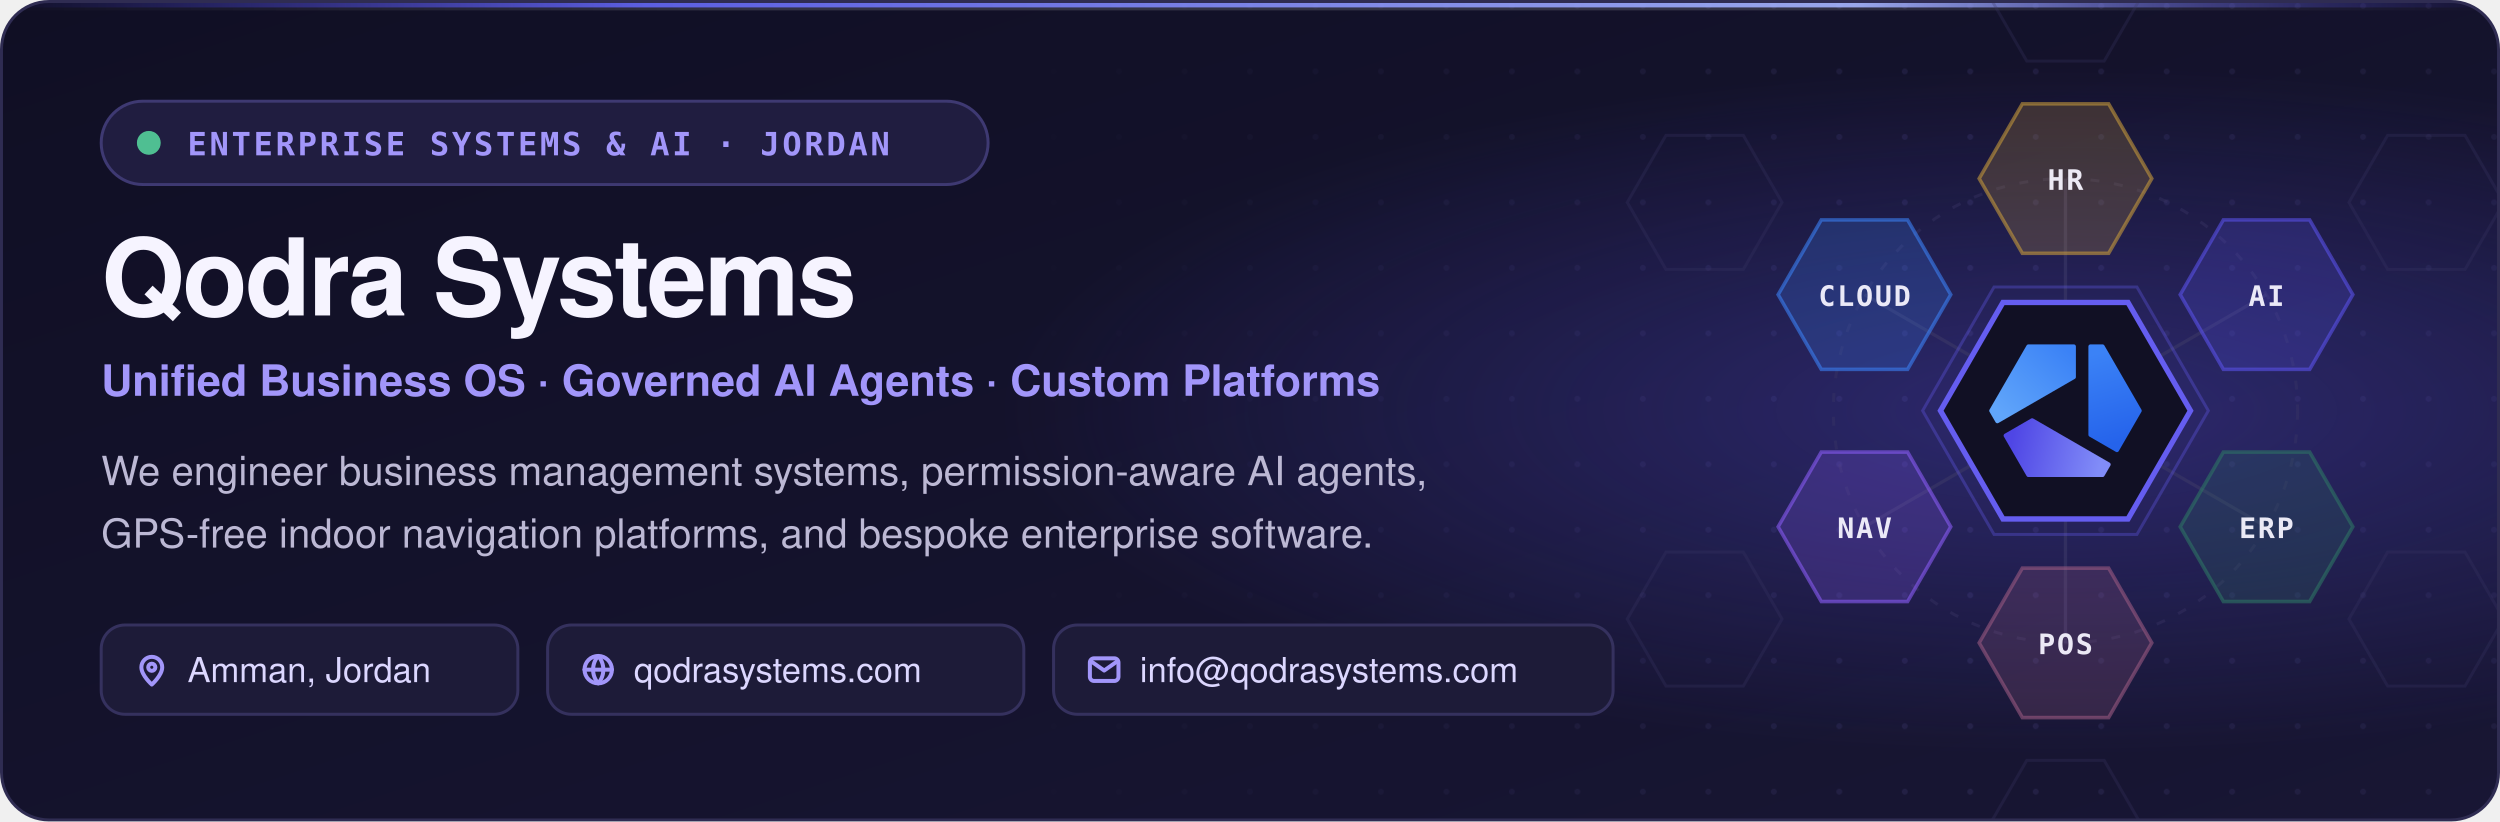
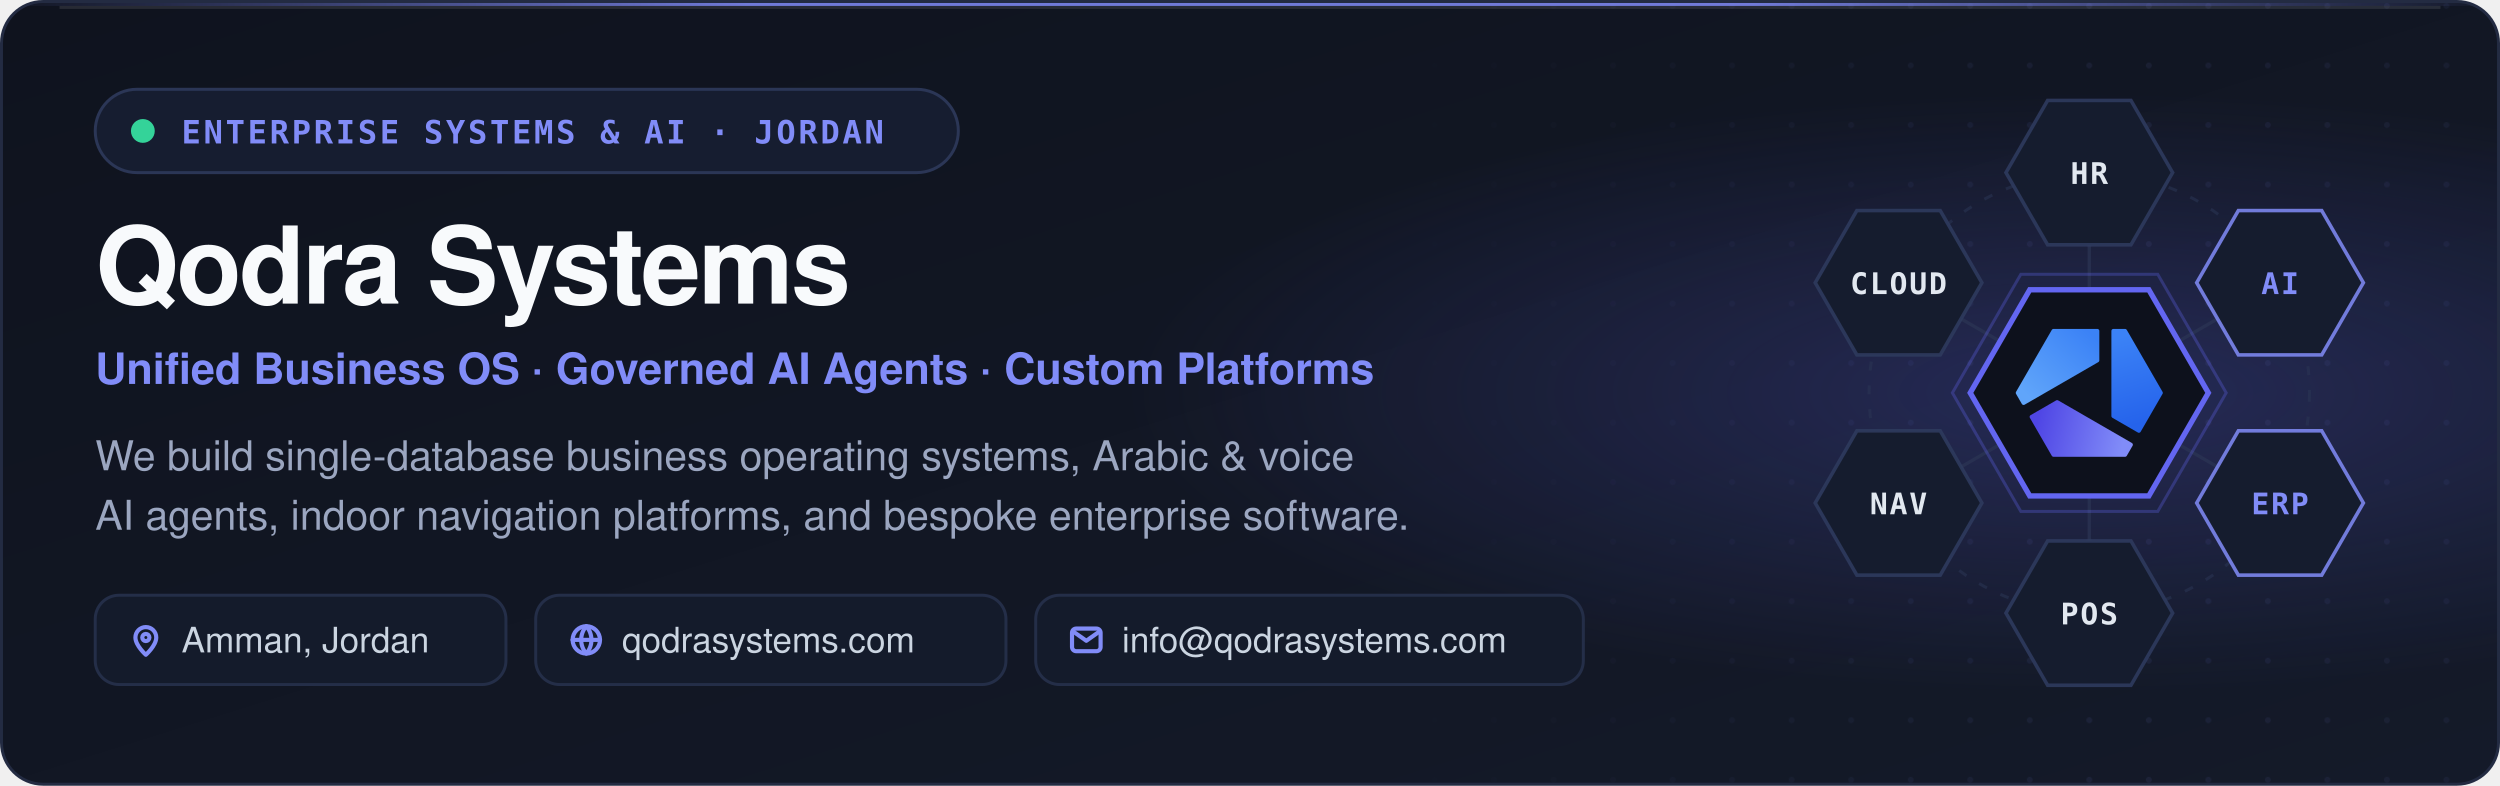
- <svg xmlns="http://www.w3.org/2000/svg" width="840" height="276" viewBox="0 0 840 276" role="img" aria-label="Qodra Systems — Enterprise Operating Systems, AI Agents and Custom Software">
+ <svg xmlns="http://www.w3.org/2000/svg" width="840" height="264" viewBox="0 0 840 264" role="img" aria-label="Qodra Systems — Enterprise Operating Systems, AI Agents, and Custom Software">
  <defs>
    <style>
      .beacon-ring {
        transform-box: fill-box;
        transform-origin: center;
-         animation: beacon 2.8s cubic-bezier(0.2, 0.7, 0.3, 1) infinite;
+         animation: beacon 3s cubic-bezier(0.2, 0.7, 0.3, 1) infinite;
      }
-       .core-glow { animation: breathe 4.6s ease-in-out infinite; }
      @keyframes beacon {
-         0% { transform: scale(1); opacity: 0.72; }
-         70% { transform: scale(2.4); opacity: 0; }
+         0% { transform: scale(1); opacity: 0.7; }
+         72% { transform: scale(2.4); opacity: 0; }
        100% { transform: scale(2.4); opacity: 0; }
      }
-       @keyframes breathe {
-         0%, 100% { opacity: 0.78; }
-         50% { opacity: 1; }
-       }
-       @media (prefers-reduced-motion: reduce) { .beacon-ring, .core-glow { animation: none !important; } }
+       @media (prefers-reduced-motion: reduce) { .beacon-ring { animation: none !important; } }
    </style>
    <linearGradient id="obg_dark" x1="0%" y1="0%" x2="100%" y2="100%">
-       <stop offset="0%" stop-color="#100F24" />
-       <stop offset="100%" stop-color="#181634" />
+       <stop offset="0%" stop-color="#0F131E" />
+       <stop offset="100%" stop-color="#141A29" />
    </linearGradient>
-     <radialGradient id="oglow_dark" cx="82%" cy="50%" r="42%">
-       <stop offset="0%" stop-color="#5A52EA" stop-opacity="0.34" />
-       <stop offset="100%" stop-color="#5A52EA" stop-opacity="0" />
+     <radialGradient id="oglow_dark" cx="83%" cy="50%" r="38%">
+       <stop offset="0%" stop-color="#6366F1" stop-opacity="0.24" />
+       <stop offset="100%" stop-color="#6366F1" stop-opacity="0" />
    </radialGradient>
-     <linearGradient id="osheen_dark" x1="0%" y1="0%" x2="100%" y2="0%">
-       <stop offset="0%" stop-color="#FFFFFF" stop-opacity="0" />
-       <stop offset="30%" stop-color="#FFFFFF" stop-opacity="0.14" />
-       <stop offset="70%" stop-color="#FFFFFF" stop-opacity="0.14" />
-       <stop offset="100%" stop-color="#FFFFFF" stop-opacity="0" />
+     <linearGradient id="otop_dark" x1="0%" y1="0%" x2="100%" y2="0%">
+       <stop offset="0%" stop-color="#818CF8" stop-opacity="0" />
+       <stop offset="30%" stop-color="#818CF8" stop-opacity="0.85" />
+       <stop offset="70%" stop-color="#818CF8" stop-opacity="0.85" />
+       <stop offset="100%" stop-color="#818CF8" stop-opacity="0" />
    </linearGradient>
-     <linearGradient id="otop_dark" x1="0%" y1="0%" x2="100%" y2="0%">
-       <stop offset="0%" stop-color="#4F46E5" stop-opacity="0" />
-       <stop offset="26%" stop-color="#6366F1" stop-opacity="0.92" />
-       <stop offset="74%" stop-color="#A5B4FC" stop-opacity="0.92" />
-       <stop offset="100%" stop-color="#4F46E5" stop-opacity="0" />
-     </linearGradient>
-     <pattern id="odots_dark" x="0" y="0" width="22" height="22" patternUnits="userSpaceOnUse">
-       <circle cx="2" cy="2" r="1" fill="#9A8DF8" fill-opacity="0.10" />
+     <pattern id="odots_dark" x="0" y="0" width="20" height="20" patternUnits="userSpaceOnUse">
+       <circle cx="2" cy="2" r="1" fill="#818CF8" fill-opacity="0.08" />
    </pattern>
    <linearGradient id="odfade_dark" x1="0%" y1="0%" x2="100%" y2="0%">
-       <stop offset="40%" stop-color="#FFFFFF" stop-opacity="0" />
-       <stop offset="78%" stop-color="#FFFFFF" stop-opacity="1" />
-       <stop offset="100%" stop-color="#FFFFFF" stop-opacity="0.6" />
+       <stop offset="56%" stop-color="#FFFFFF" stop-opacity="0" />
+       <stop offset="84%" stop-color="#FFFFFF" stop-opacity="1" />
+       <stop offset="100%" stop-color="#FFFFFF" stop-opacity="0.7" />
    </linearGradient>
    <mask id="odmask_dark">
-       <rect width="840" height="276" fill="url(#odfade_dark)" />
+       <rect width="840" height="264" fill="url(#odfade_dark)" />
    </mask>
    <clipPath id="oclip_dark">
-       <rect x="0.5" y="0.5" width="839" height="275" rx="16" />
+       <rect x="0.5" y="0.5" width="839" height="263" rx="14" />
    </clipPath>
-     <linearGradient id="org_hero_dark_b0" gradientUnits="userSpaceOnUse" x1="69.92" y1="-136.42" x2="134.28" y2="73.96">
+     <linearGradient id="oh_dark_b0" gradientUnits="userSpaceOnUse" x1="69.92" y1="-136.42" x2="134.28" y2="73.96">
      <stop offset="0" stop-color="#3B82F6" />
      <stop offset="1" stop-color="#2563EB" />
    </linearGradient>
-     <linearGradient id="org_hero_dark_b1" gradientUnits="userSpaceOnUse" x1="83.19" y1="128.76" x2="-131.19" y2="79.31">
+     <linearGradient id="oh_dark_b1" gradientUnits="userSpaceOnUse" x1="83.19" y1="128.76" x2="-131.19" y2="79.31">
      <stop offset="0" stop-color="#818CF8" />
      <stop offset="1" stop-color="#4F46E5" />
    </linearGradient>
-     <linearGradient id="org_hero_dark_b2" gradientUnits="userSpaceOnUse" x1="-153.11" y1="7.66" x2="-3.09" y2="-153.27">
+     <linearGradient id="oh_dark_b2" gradientUnits="userSpaceOnUse" x1="-153.11" y1="7.66" x2="-3.09" y2="-153.27">
      <stop offset="0" stop-color="#60A5FA" />
      <stop offset="1" stop-color="#3B82F6" />
    </linearGradient>
  </defs>
  <g clip-path="url(#oclip_dark)">
-     <rect width="840" height="276" fill="url(#obg_dark)" />
-     <rect width="840" height="276" fill="url(#odots_dark)" mask="url(#odmask_dark)" />
-     <rect width="840" height="276" fill="url(#oglow_dark)" class="core-glow" />
-     <rect x="0" y="0" width="840" height="2.5" fill="url(#otop_dark)" />
-     <rect x="0" y="2.5" width="840" height="1" fill="url(#osheen_dark)" />
-     <circle cx="694" cy="138" r="78" fill="none" stroke="#3A3666" stroke-opacity="0.40" stroke-width="1" stroke-dasharray="3 5" />
-     <polygon points="841.24,208.00 828.24,230.52 802.24,230.52 789.24,208.00 802.24,185.48 828.24,185.48" fill="none" stroke="#3A3666" stroke-opacity="0.28" stroke-width="1" />
-     <polygon points="720.00,278.00 707.00,300.52 681.00,300.52 668.00,278.00 681.00,255.48 707.00,255.48" fill="none" stroke="#3A3666" stroke-opacity="0.28" stroke-width="1" />
-     <polygon points="598.76,208.00 585.76,230.52 559.76,230.52 546.76,208.00 559.76,185.48 585.76,185.48" fill="none" stroke="#3A3666" stroke-opacity="0.28" stroke-width="1" />
-     <polygon points="598.76,68.00 585.76,90.52 559.76,90.52 546.76,68.00 559.76,45.48 585.76,45.48" fill="none" stroke="#3A3666" stroke-opacity="0.28" stroke-width="1" />
-     <polygon points="720.00,-2.00 707.00,20.52 681.00,20.52 668.00,-2.00 681.00,-24.52 707.00,-24.52" fill="none" stroke="#3A3666" stroke-opacity="0.28" stroke-width="1" />
-     <polygon points="841.24,68.00 828.24,90.52 802.24,90.52 789.24,68.00 802.24,45.48 828.24,45.48" fill="none" stroke="#3A3666" stroke-opacity="0.28" stroke-width="1" />
-     <line x1="694.0" y1="138.0" x2="761.5" y2="99.0" stroke="#3A3666" stroke-opacity="0.65" stroke-width="1.1" />
-     <circle r="2.2" fill="#A5B4FC" opacity="0">
-       <animateMotion dur="3.6s" begin="0s" repeatCount="indefinite" path="M 732.1 116.0 L 735.6 114.0" />
-       <animate attributeName="opacity" values="0;0.95;0.95;0" keyTimes="0;0.18;0.82;1" dur="3.6s" begin="0s" repeatCount="indefinite" />
-     </circle>
-     <polygon points="790.55,99.00 776.05,124.11 747.05,124.11 732.55,99.00 747.05,73.89 776.05,73.89" fill="#5A52EA" fill-opacity="0.22" stroke="#5A52EA" stroke-opacity="0.58" stroke-width="1.2" />
-     <text x="761.5" y="102.8" text-anchor="middle" font-family="ui-monospace, SFMono-Regular, 'SF Mono', Menlo, Consolas, monospace" font-size="9.5" font-weight="700" letter-spacing="0.6" fill="#F6F4FF" fill-opacity="0.94">AI</text>
-     <line x1="694.0" y1="138.0" x2="761.5" y2="177.0" stroke="#3A3666" stroke-opacity="0.65" stroke-width="1.1" />
-     <circle r="2.2" fill="#A5B4FC" opacity="0">
-       <animateMotion dur="4.2s" begin="0.7s" repeatCount="indefinite" path="M 732.1 160.0 L 735.6 162.0" />
-       <animate attributeName="opacity" values="0;0.95;0.95;0" keyTimes="0;0.18;0.82;1" dur="4.2s" begin="0.7s" repeatCount="indefinite" />
-     </circle>
-     <polygon points="790.55,177.00 776.05,202.11 747.05,202.11 732.55,177.00 747.05,151.89 776.05,151.89" fill="#2E7564" fill-opacity="0.22" stroke="#2E7564" stroke-opacity="0.58" stroke-width="1.2" />
-     <text x="761.5" y="180.8" text-anchor="middle" font-family="ui-monospace, SFMono-Regular, 'SF Mono', Menlo, Consolas, monospace" font-size="9.5" font-weight="700" letter-spacing="0.6" fill="#F6F4FF" fill-opacity="0.94">ERP</text>
-     <line x1="694.0" y1="138.0" x2="694.0" y2="216.0" stroke="#3A3666" stroke-opacity="0.65" stroke-width="1.1" />
-     <circle r="2.2" fill="#A5B4FC" opacity="0">
-       <animateMotion dur="3.9s" begin="1.4s" repeatCount="indefinite" path="M 694.0 182.0 L 694.0 186.0" />
-       <animate attributeName="opacity" values="0;0.95;0.95;0" keyTimes="0;0.18;0.82;1" dur="3.9s" begin="1.4s" repeatCount="indefinite" />
-     </circle>
-     <polygon points="723.00,216.00 708.50,241.11 679.50,241.11 665.00,216.00 679.50,190.89 708.50,190.89" fill="#9C5B82" fill-opacity="0.22" stroke="#9C5B82" stroke-opacity="0.58" stroke-width="1.2" />
-     <text x="694.0" y="219.8" text-anchor="middle" font-family="ui-monospace, SFMono-Regular, 'SF Mono', Menlo, Consolas, monospace" font-size="9.5" font-weight="700" letter-spacing="0.6" fill="#F6F4FF" fill-opacity="0.94">POS</text>
-     <line x1="694.0" y1="138.0" x2="626.5" y2="177.0" stroke="#3A3666" stroke-opacity="0.65" stroke-width="1.1" />
-     <circle r="2.2" fill="#A5B4FC" opacity="0">
-       <animateMotion dur="4.5s" begin="2.1s" repeatCount="indefinite" path="M 655.9 160.0 L 652.4 162.0" />
-       <animate attributeName="opacity" values="0;0.95;0.95;0" keyTimes="0;0.18;0.82;1" dur="4.5s" begin="2.1s" repeatCount="indefinite" />
-     </circle>
-     <polygon points="655.45,177.00 640.95,202.11 611.95,202.11 597.45,177.00 611.95,151.89 640.95,151.89" fill="#8B5CF6" fill-opacity="0.22" stroke="#8B5CF6" stroke-opacity="0.58" stroke-width="1.2" />
-     <text x="626.5" y="180.8" text-anchor="middle" font-family="ui-monospace, SFMono-Regular, 'SF Mono', Menlo, Consolas, monospace" font-size="9.5" font-weight="700" letter-spacing="0.6" fill="#F6F4FF" fill-opacity="0.94">NAV</text>
-     <line x1="694.0" y1="138.0" x2="626.5" y2="99.0" stroke="#3A3666" stroke-opacity="0.65" stroke-width="1.1" />
-     <circle r="2.2" fill="#A5B4FC" opacity="0">
-       <animateMotion dur="3.8s" begin="2.8s" repeatCount="indefinite" path="M 655.9 116.0 L 652.4 114.0" />
-       <animate attributeName="opacity" values="0;0.95;0.95;0" keyTimes="0;0.18;0.82;1" dur="3.8s" begin="2.8s" repeatCount="indefinite" />
-     </circle>
-     <polygon points="655.45,99.00 640.95,124.11 611.95,124.11 597.45,99.00 611.95,73.89 640.95,73.89" fill="#3B82F6" fill-opacity="0.22" stroke="#3B82F6" stroke-opacity="0.58" stroke-width="1.2" />
-     <text x="626.5" y="102.8" text-anchor="middle" font-family="ui-monospace, SFMono-Regular, 'SF Mono', Menlo, Consolas, monospace" font-size="9.5" font-weight="700" letter-spacing="0.6" fill="#F6F4FF" fill-opacity="0.94">CLOUD</text>
-     <line x1="694.0" y1="138.0" x2="694.0" y2="60.0" stroke="#3A3666" stroke-opacity="0.65" stroke-width="1.1" />
-     <circle r="2.2" fill="#A5B4FC" opacity="0">
-       <animateMotion dur="4.4s" begin="3.5s" repeatCount="indefinite" path="M 694.0 94.0 L 694.0 90.0" />
-       <animate attributeName="opacity" values="0;0.95;0.95;0" keyTimes="0;0.18;0.82;1" dur="4.4s" begin="3.5s" repeatCount="indefinite" />
-     </circle>
-     <polygon points="723.00,60.00 708.50,85.11 679.50,85.11 665.00,60.00 679.50,34.89 708.50,34.89" fill="#C89B3C" fill-opacity="0.22" stroke="#C89B3C" stroke-opacity="0.58" stroke-width="1.2" />
-     <text x="694.0" y="63.8" text-anchor="middle" font-family="ui-monospace, SFMono-Regular, 'SF Mono', Menlo, Consolas, monospace" font-size="9.5" font-weight="700" letter-spacing="0.6" fill="#F6F4FF" fill-opacity="0.94">HR</text>
-     <polygon points="742.00,138.00 718.00,179.57 670.00,179.57 646.00,138.00 670.00,96.43 718.00,96.43" fill="none" stroke="#655DF0" stroke-opacity="0.32" stroke-width="1" />
-     <polygon points="736.00,138.00 715.00,174.37 673.00,174.37 652.00,138.00 673.00,101.63 715.00,101.63" fill="#111024" stroke="#655DF0" stroke-width="1.8" />
-     <g transform="translate(694,138) scale(0.14)">
-       <path d="M 178.00 0.00 L 123.50 94.40 L 60.00 57.74 L 60.00 -154.15 L 89.00 -154.15 Z" fill="url(#org_hero_dark_b0)" stroke="url(#org_hero_dark_b0)" stroke-width="10" stroke-linejoin="round" />
-       <path d="M 103.50 129.04 L 89.00 154.15 L -89.00 154.15 L -143.50 59.76 L -80.00 23.09 Z" fill="url(#org_hero_dark_b1)" stroke="url(#org_hero_dark_b1)" stroke-width="10" stroke-linejoin="round" />
-       <path d="M -163.50 25.11 L -178.00 0.00 L -89.00 -154.15 L 20.00 -154.15 L 20.00 -80.83 Z" fill="url(#org_hero_dark_b2)" stroke="url(#org_hero_dark_b2)" stroke-width="10" stroke-linejoin="round" />
+     <rect width="840" height="264" fill="url(#obg_dark)" />
+     <rect width="840" height="264" fill="url(#odots_dark)" mask="url(#odmask_dark)" />
+     <rect width="840" height="264" fill="url(#oglow_dark)" />
+     <rect x="0" y="0" width="840" height="2" fill="url(#otop_dark)" />
+     <line x1="20" y1="2.5" x2="820" y2="2.5" stroke="#FFFFFF" stroke-opacity="0.10" stroke-width="1" />
+     <circle cx="702" cy="132" r="74" fill="none" stroke="#2B3554" stroke-opacity="0.55" stroke-width="1" stroke-dasharray="3 5" />
+     <line x1="702.0" y1="132.0" x2="766.1" y2="95.0" stroke="#2B3554" stroke-opacity="0.7" stroke-width="1.1" />
+     <polygon points="794.09,95.00 780.09,119.25 752.09,119.25 738.09,95.00 752.09,70.75 780.09,70.75" fill="#151C2E" stroke="#818CF8" stroke-opacity="0.85" stroke-width="1.2" />
+     <text x="766.1" y="98.8" text-anchor="middle" font-family="ui-monospace, SFMono-Regular, 'SF Mono', Menlo, Consolas, monospace" font-size="10" font-weight="700" letter-spacing="0.6" fill="#818CF8">AI</text>
+     <line x1="702.0" y1="132.0" x2="766.1" y2="169.0" stroke="#2B3554" stroke-opacity="0.7" stroke-width="1.1" />
+     <polygon points="794.09,169.00 780.09,193.25 752.09,193.25 738.09,169.00 752.09,144.75 780.09,144.75" fill="#151C2E" stroke="#818CF8" stroke-opacity="0.85" stroke-width="1.2" />
+     <text x="766.1" y="172.8" text-anchor="middle" font-family="ui-monospace, SFMono-Regular, 'SF Mono', Menlo, Consolas, monospace" font-size="10" font-weight="700" letter-spacing="0.6" fill="#818CF8">ERP</text>
+     <line x1="702.0" y1="132.0" x2="702.0" y2="206.0" stroke="#2B3554" stroke-opacity="0.7" stroke-width="1.1" />
+     <polygon points="730.00,206.00 716.00,230.25 688.00,230.25 674.00,206.00 688.00,181.75 716.00,181.75" fill="#151C2E" stroke="#2E3A5E" stroke-opacity="0.9" stroke-width="1.2" />
+     <text x="702.0" y="209.8" text-anchor="middle" font-family="ui-monospace, SFMono-Regular, 'SF Mono', Menlo, Consolas, monospace" font-size="10" font-weight="700" letter-spacing="0.6" fill="#E2E8F0">POS</text>
+     <line x1="702.0" y1="132.0" x2="637.9" y2="169.0" stroke="#2B3554" stroke-opacity="0.7" stroke-width="1.1" />
+     <polygon points="665.91,169.00 651.91,193.25 623.91,193.25 609.91,169.00 623.91,144.75 651.91,144.75" fill="#151C2E" stroke="#2E3A5E" stroke-opacity="0.9" stroke-width="1.2" />
+     <text x="637.9" y="172.8" text-anchor="middle" font-family="ui-monospace, SFMono-Regular, 'SF Mono', Menlo, Consolas, monospace" font-size="10" font-weight="700" letter-spacing="0.6" fill="#E2E8F0">NAV</text>
+     <line x1="702.0" y1="132.0" x2="637.9" y2="95.0" stroke="#2B3554" stroke-opacity="0.7" stroke-width="1.1" />
+     <polygon points="665.91,95.00 651.91,119.25 623.91,119.25 609.91,95.00 623.91,70.75 651.91,70.75" fill="#151C2E" stroke="#2E3A5E" stroke-opacity="0.9" stroke-width="1.2" />
+     <text x="637.9" y="98.8" text-anchor="middle" font-family="ui-monospace, SFMono-Regular, 'SF Mono', Menlo, Consolas, monospace" font-size="10" font-weight="700" letter-spacing="0.6" fill="#E2E8F0">CLOUD</text>
+     <line x1="702.0" y1="132.0" x2="702.0" y2="58.0" stroke="#2B3554" stroke-opacity="0.7" stroke-width="1.1" />
+     <polygon points="730.00,58.00 716.00,82.25 688.00,82.25 674.00,58.00 688.00,33.75 716.00,33.75" fill="#151C2E" stroke="#2E3A5E" stroke-opacity="0.9" stroke-width="1.2" />
+     <text x="702.0" y="61.8" text-anchor="middle" font-family="ui-monospace, SFMono-Regular, 'SF Mono', Menlo, Consolas, monospace" font-size="10" font-weight="700" letter-spacing="0.6" fill="#E2E8F0">HR</text>
+     <polygon points="748.00,132.00 725.00,171.84 679.00,171.84 656.00,132.00 679.00,92.16 725.00,92.16" fill="none" stroke="#6366F1" stroke-opacity="0.30" stroke-width="1" />
+     <polygon points="742.00,132.00 722.00,166.64 682.00,166.64 662.00,132.00 682.00,97.36 722.00,97.36" fill="#0D111C" stroke="#6366F1" stroke-width="1.8" />
+     <g transform="translate(702,132) scale(0.135)">
+       <path d="M 178.00 0.00 L 123.50 94.40 L 60.00 57.74 L 60.00 -154.15 L 89.00 -154.15 Z" fill="url(#oh_dark_b0)" stroke="url(#oh_dark_b0)" stroke-width="10" stroke-linejoin="round" />
+       <path d="M 103.50 129.04 L 89.00 154.15 L -89.00 154.15 L -143.50 59.76 L -80.00 23.09 Z" fill="url(#oh_dark_b1)" stroke="url(#oh_dark_b1)" stroke-width="10" stroke-linejoin="round" />
+       <path d="M -163.50 25.11 L -178.00 0.00 L -89.00 -154.15 L 20.00 -154.15 L 20.00 -80.83 Z" fill="url(#oh_dark_b2)" stroke="url(#oh_dark_b2)" stroke-width="10" stroke-linejoin="round" />
    </g>
-     <rect x="34" y="34" width="298" height="28" rx="14" fill="#201D40" stroke="#3E3972" stroke-width="1" />
-     <circle cx="50" cy="48" r="4" fill="#4FBF92" class="beacon-ring" />
-     <circle cx="50" cy="48" r="3.8" fill="#4FBF92" />
-     <text x="63" y="52.2" font-family="ui-monospace, SFMono-Regular, 'SF Mono', Menlo, Consolas, monospace" font-size="10.8" font-weight="700" letter-spacing="0.9" fill="#A296FA">ENTERPRISE SYSTEMS &amp; AI · JORDAN</text>
-     <text x="34" y="106" font-family="-apple-system, BlinkMacSystemFont, 'Segoe UI', Helvetica, Arial, sans-serif" font-size="36" font-weight="700" letter-spacing="-0.8" fill="#F6F4FF">Qodra Systems</text>
-     <text x="34" y="133" font-family="-apple-system, BlinkMacSystemFont, 'Segoe UI', Helvetica, Arial, sans-serif" font-size="14.5" font-weight="600" fill="#A296FA">Unified Business OS  ·  Governed AI Agents  ·  Custom Platforms</text>
-     <text x="34" y="163" font-family="-apple-system, BlinkMacSystemFont, 'Segoe UI', Helvetica, Arial, sans-serif" font-size="13.5" font-weight="400" fill="#BCB8D4">We engineer business management systems, permission-aware AI agents,</text>
-     <text x="34" y="184" font-family="-apple-system, BlinkMacSystemFont, 'Segoe UI', Helvetica, Arial, sans-serif" font-size="13.5" font-weight="400" fill="#BCB8D4">GPS-free indoor navigation platforms, and bespoke enterprise software.</text>
-     <rect x="34" y="210" width="140" height="30" rx="8" fill="#1D1B38" stroke="#35315E" stroke-width="1" />
-     <g transform="translate(45, 219)" fill="none" stroke="#A296FA" stroke-width="1.35" stroke-linecap="round" stroke-linejoin="round">
+     <rect x="32" y="30" width="290" height="28" rx="14" fill="#161D30" stroke="#2B3656" stroke-width="1" />
+     <circle cx="48" cy="44" r="4" fill="#34D399" class="beacon-ring" />
+     <circle cx="48" cy="44" r="3.6" fill="#34D399" />
+     <text x="61" y="48.2" font-family="ui-monospace, SFMono-Regular, 'SF Mono', Menlo, Consolas, monospace" font-size="10.8" font-weight="700" letter-spacing="0.9" fill="#818CF8">ENTERPRISE SYSTEMS &amp; AI · JORDAN</text>
+     <text x="32" y="102" font-family="-apple-system, BlinkMacSystemFont, 'Segoe UI', Helvetica, Arial, sans-serif" font-size="36" font-weight="700" letter-spacing="-0.8" fill="#F8FAFC">Qodra Systems</text>
+     <text x="32" y="129" font-family="-apple-system, BlinkMacSystemFont, 'Segoe UI', Helvetica, Arial, sans-serif" font-size="14.5" font-weight="600" fill="#818CF8">Unified Business OS  ·  Governed AI Agents  ·  Custom Platforms</text>
+     <text x="32" y="158" font-family="-apple-system, BlinkMacSystemFont, 'Segoe UI', Helvetica, Arial, sans-serif" font-size="13.8" fill="#9BA6C0">We build single-database business operating systems, Arabic &amp; voice</text>
+     <text x="32" y="178" font-family="-apple-system, BlinkMacSystemFont, 'Segoe UI', Helvetica, Arial, sans-serif" font-size="13.8" fill="#9BA6C0">AI agents, indoor navigation platforms, and bespoke enterprise software.</text>
+     <rect x="32" y="200" width="138" height="30" rx="8" fill="#141B2B" stroke="#242E48" stroke-width="1" />
+     <g transform="translate(43, 209)" fill="none" stroke="#818CF8" stroke-width="1.4" stroke-linecap="round" stroke-linejoin="round">
      <path d="M6 11s3.5-3.1 3.5-5.8a3.5 3.5 0 1 0-7 0C2.5 7.9 6 11 6 11z" />
      <circle cx="6" cy="5.2" r="1.2" />
    </g>
-     <text x="63" y="229.2" font-family="-apple-system, BlinkMacSystemFont, 'Segoe UI', Helvetica, Arial, sans-serif" font-size="11.6" font-weight="500" fill="#DCD7FF">Amman, Jordan</text>
-     <rect x="184" y="210" width="160" height="30" rx="8" fill="#1D1B38" stroke="#35315E" stroke-width="1" />
-     <g transform="translate(195, 219)" fill="none" stroke="#A296FA" stroke-width="1.35" stroke-linecap="round" stroke-linejoin="round">
+     <text x="61" y="219.2" font-family="-apple-system, BlinkMacSystemFont, 'Segoe UI', Helvetica, Arial, sans-serif" font-size="11.8" font-weight="500" fill="#CBD5E1">Amman, Jordan</text>
+     <rect x="180" y="200" width="158" height="30" rx="8" fill="#141B2B" stroke="#242E48" stroke-width="1" />
+     <g transform="translate(191, 209)" fill="none" stroke="#818CF8" stroke-width="1.4" stroke-linecap="round" stroke-linejoin="round">
      <circle cx="6" cy="6" r="4.6" />
      <path d="M1.4 6h9.2M6 1.4a7 7 0 0 1 0 9.2 7 7 0 0 1 0-9.2z" />
    </g>
-     <text x="213" y="229.2" font-family="-apple-system, BlinkMacSystemFont, 'Segoe UI', Helvetica, Arial, sans-serif" font-size="11.6" font-weight="500" fill="#DCD7FF">qodrasystems.com</text>
-     <rect x="354" y="210" width="188" height="30" rx="8" fill="#1D1B38" stroke="#35315E" stroke-width="1" />
-     <g transform="translate(365, 219)" fill="none" stroke="#A296FA" stroke-width="1.35" stroke-linecap="round" stroke-linejoin="round">
+     <text x="209" y="219.2" font-family="-apple-system, BlinkMacSystemFont, 'Segoe UI', Helvetica, Arial, sans-serif" font-size="11.8" font-weight="500" fill="#CBD5E1">qodrasystems.com</text>
+     <rect x="348" y="200" width="184" height="30" rx="8" fill="#141B2B" stroke="#242E48" stroke-width="1" />
+     <g transform="translate(359, 209)" fill="none" stroke="#818CF8" stroke-width="1.4" stroke-linecap="round" stroke-linejoin="round">
      <rect x="1.2" y="2.2" width="9.6" height="7.6" rx="1.4" />
      <path d="M1.6 3.2l4.4 3.1 4.4-3.1" />
    </g>
-     <text x="383" y="229.2" font-family="-apple-system, BlinkMacSystemFont, 'Segoe UI', Helvetica, Arial, sans-serif" font-size="11.6" font-weight="500" fill="#DCD7FF">info@qodrasystems.com</text>
+     <text x="377" y="219.2" font-family="-apple-system, BlinkMacSystemFont, 'Segoe UI', Helvetica, Arial, sans-serif" font-size="11.8" font-weight="500" fill="#CBD5E1">info@qodrasystems.com</text>
  </g>
-   <rect x="0.5" y="0.5" width="839" height="275" rx="16" fill="none" stroke="#2F2C52" stroke-width="1" />
+   <rect x="0.5" y="0.5" width="839" height="263" rx="14" fill="none" stroke="#232B42" stroke-width="1" />
</svg>
